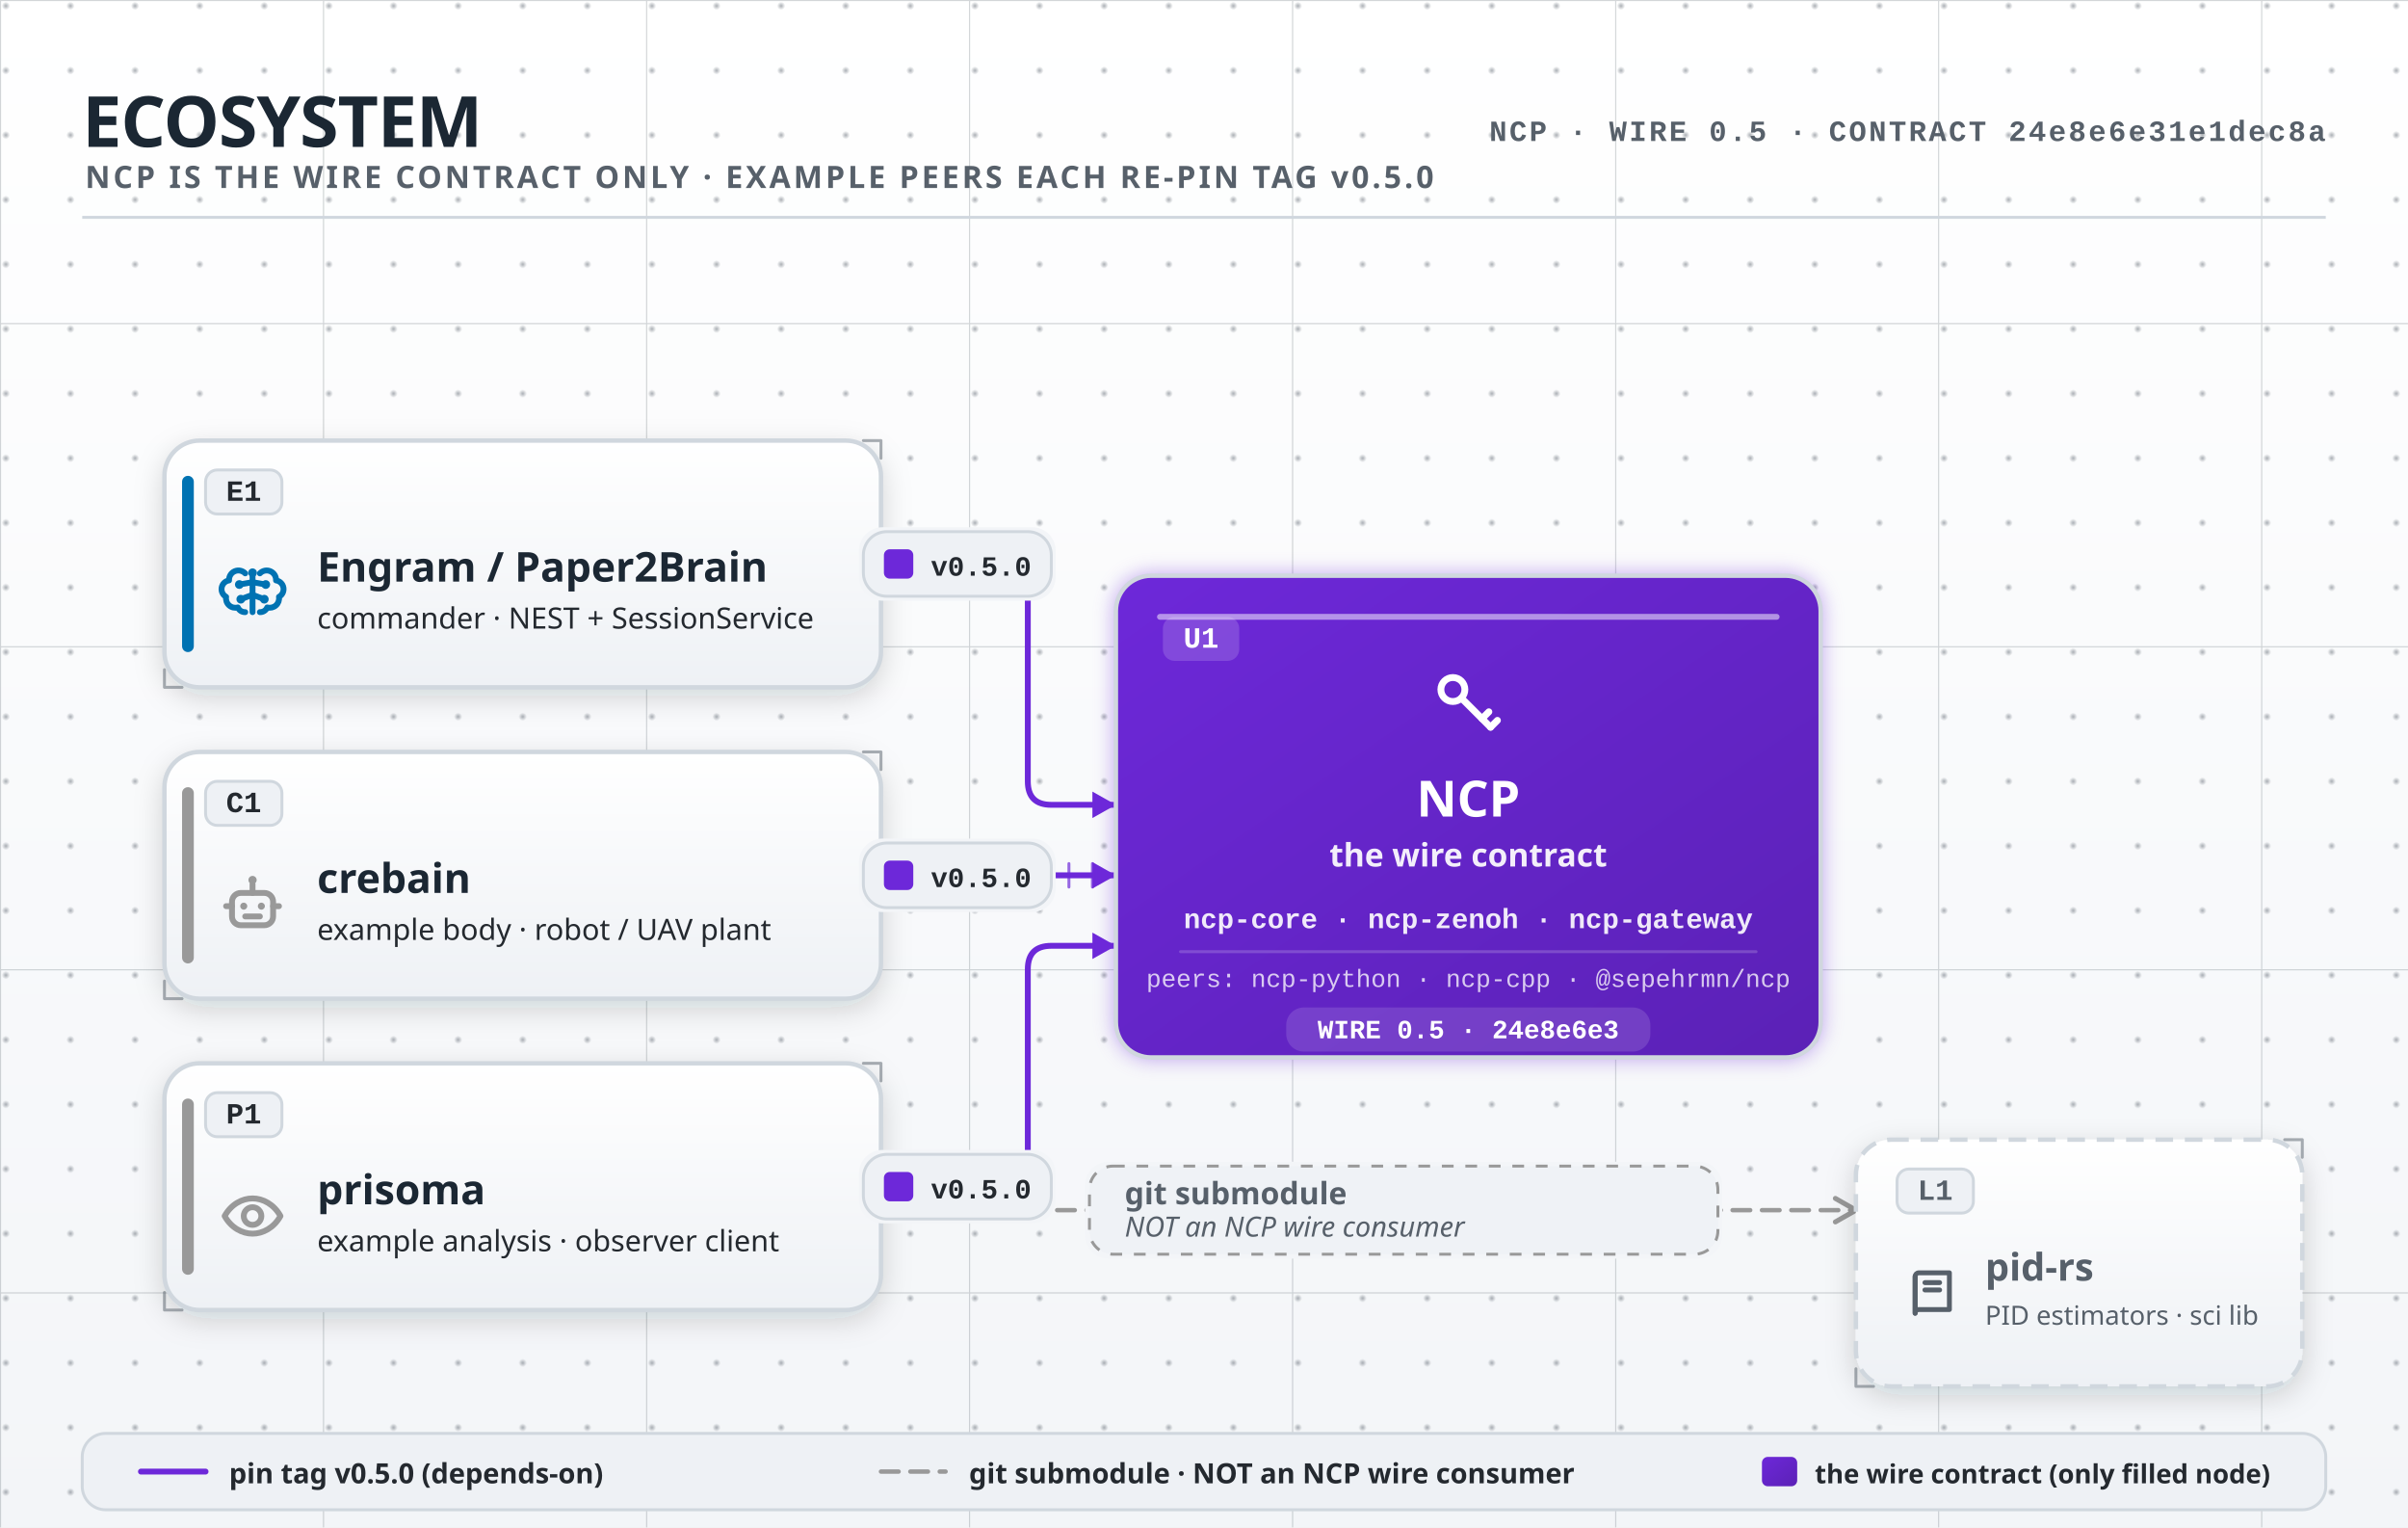
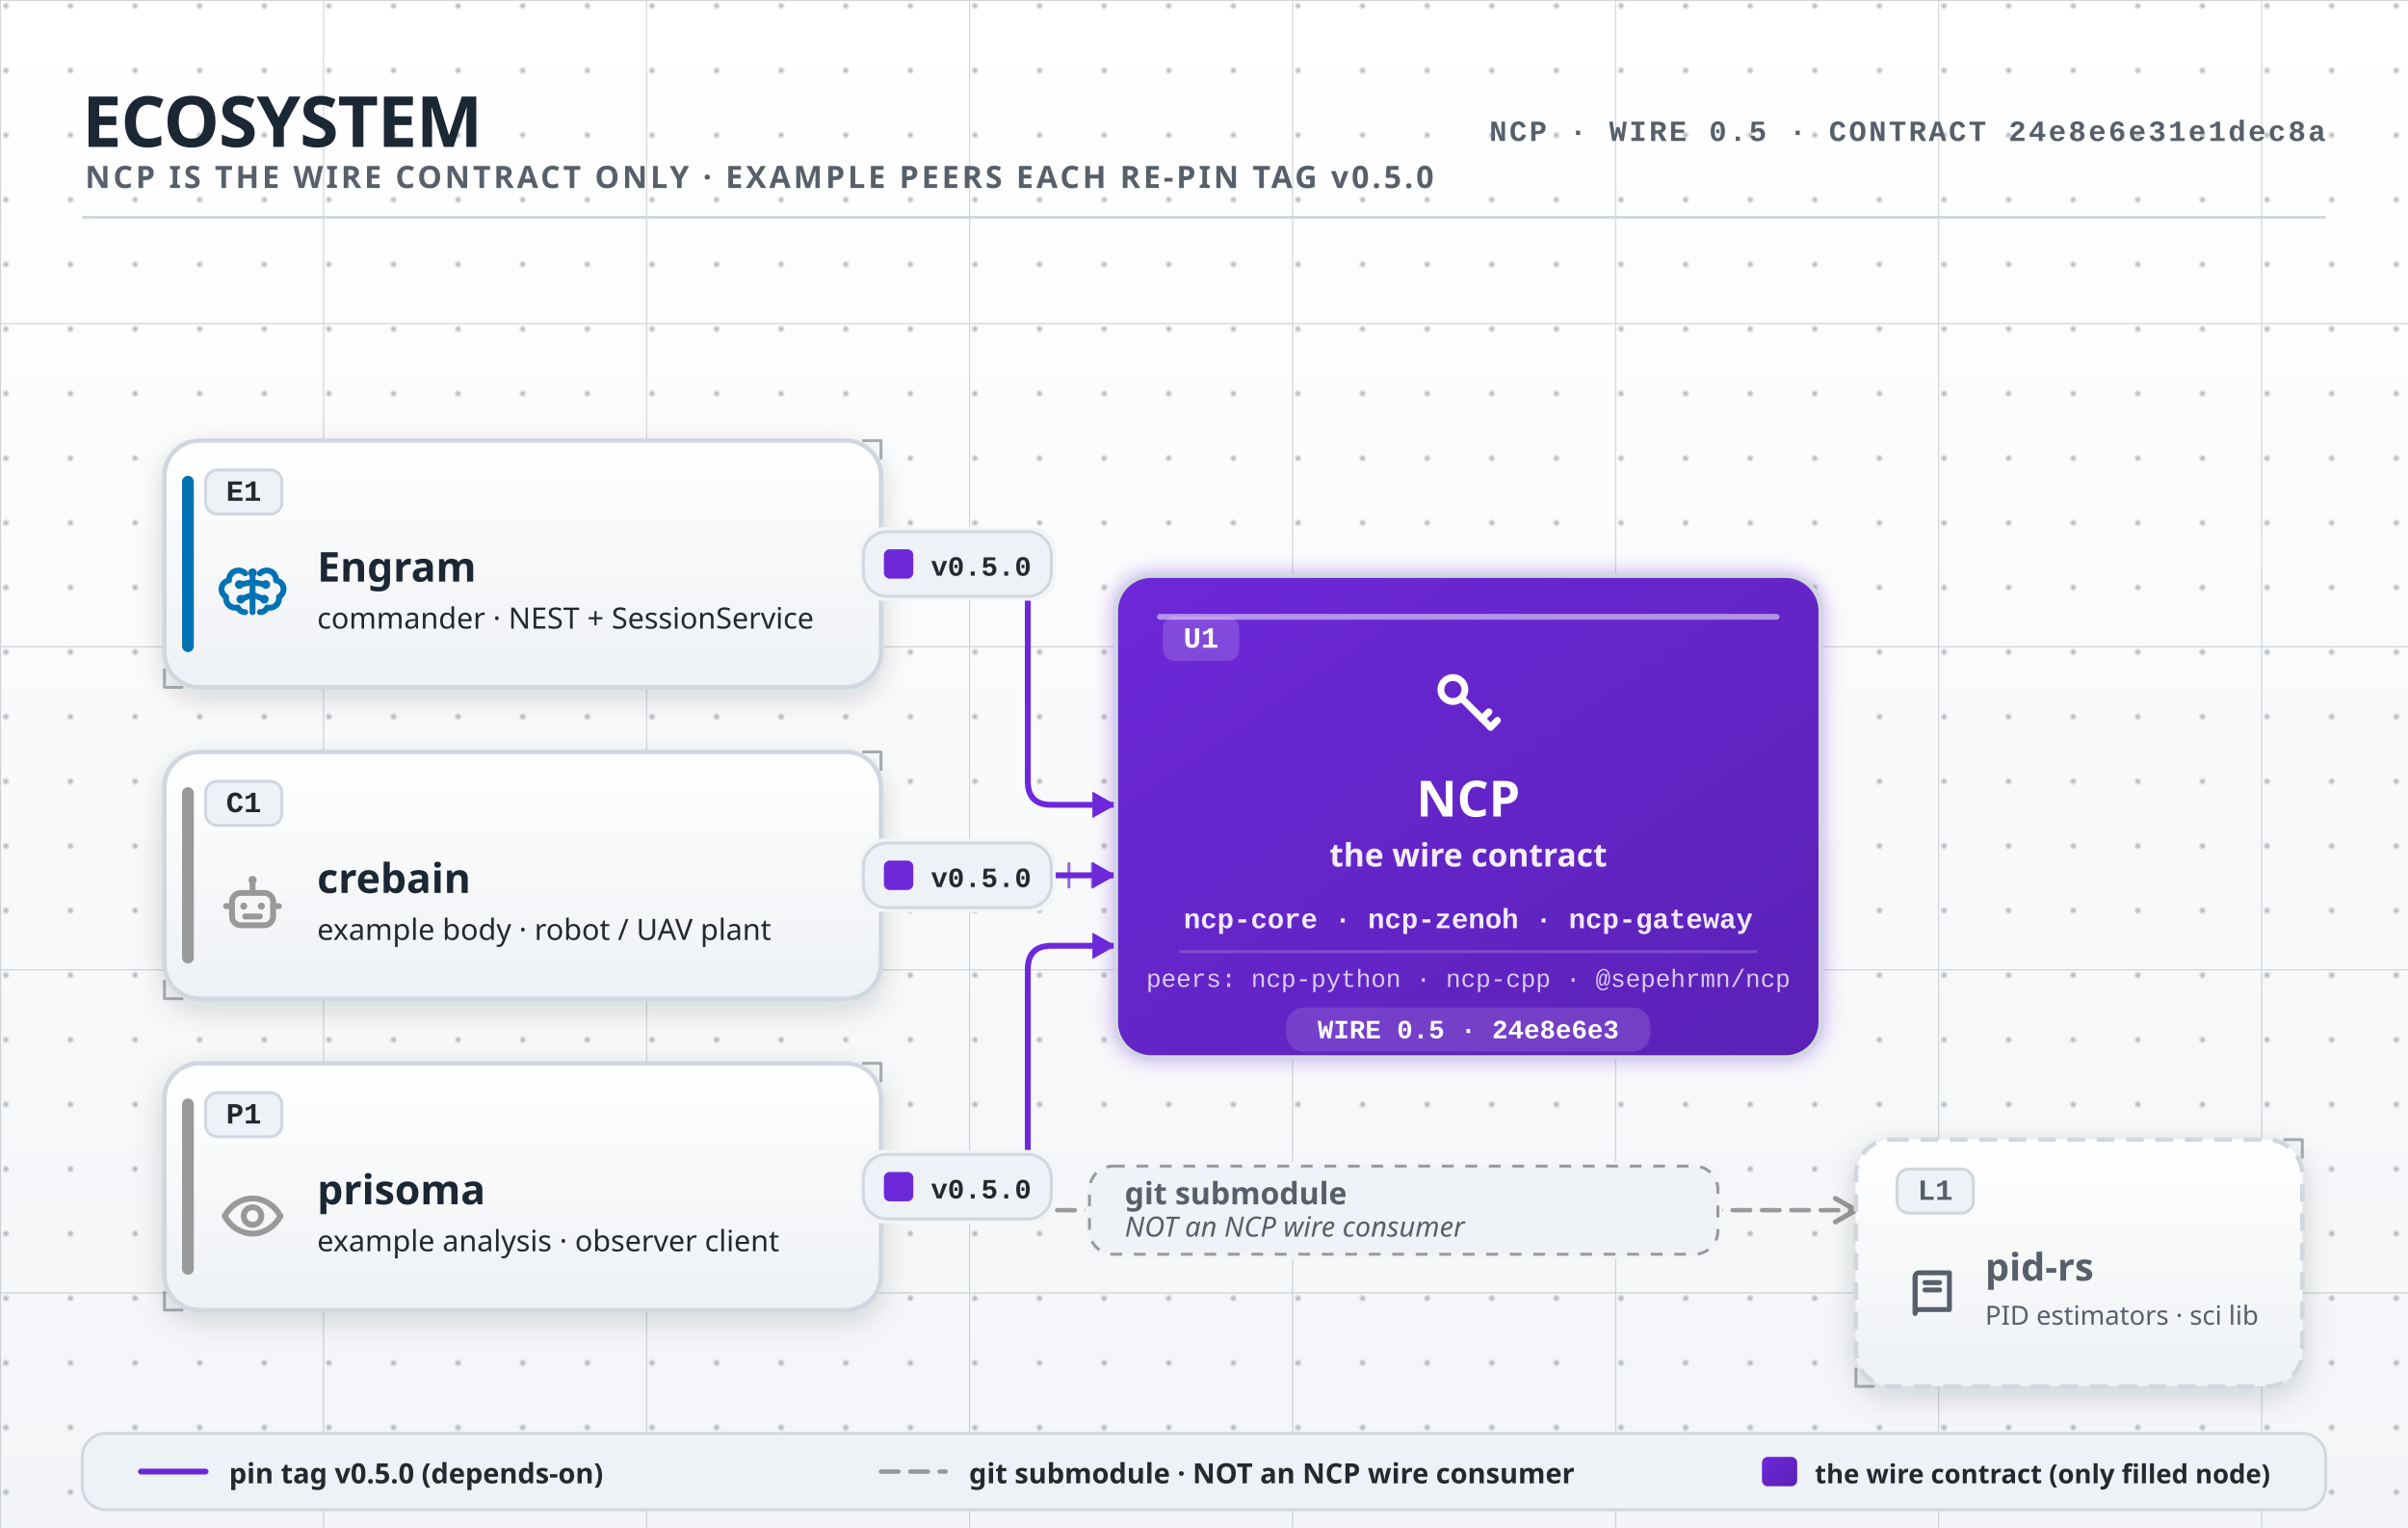
<svg xmlns="http://www.w3.org/2000/svg" width="820" height="520" viewBox="0 0 820 520" font-family="-apple-system, BlinkMacSystemFont, 'Segoe UI', 'Noto Sans', Helvetica, Arial, sans-serif" role="img">
  <defs>
    <linearGradient id="pageBg" x1="0" y1="0" x2="0" y2="1">
      <stop offset="0" stop-color="#ffffff" />
      <stop offset="1" stop-color="#f3f5f8" />
    </linearGradient>
    <linearGradient id="surface" x1="0" y1="0" x2="0" y2="1">
      <stop offset="0" stop-color="#ffffff" />
      <stop offset="1" stop-color="#eef1f5" />
    </linearGradient>
    <linearGradient id="busAction" x1="0" y1="0" x2="1" y2="0">
      <stop offset="0" stop-color="#D55E00" stop-opacity="1" />
      <stop offset="0.5" stop-color="#D55E00" stop-opacity="1" />
      <stop offset="1" stop-color="#b94f00" stop-opacity="1" />
    </linearGradient>
    <linearGradient id="contractHero" x1="0" y1="0" x2="1" y2="1">
      <stop offset="0" stop-color="#6D28D9" />
      <stop offset="1" stop-color="#5b21b6" />
    </linearGradient>
    <radialGradient id="gridDot" cx="0.5" cy="0.5" r="0.5">
      <stop offset="0" stop-color="#57606a" stop-opacity="0.5" />
      <stop offset="1" stop-color="#57606a" stop-opacity="0" />
    </radialGradient>
    <pattern id="grid" width="22" height="22" patternUnits="userSpaceOnUse">
      <circle cx="2" cy="2" r="1.4" fill="url(#gridDot)" />
    </pattern>
    <pattern id="gridMajor" width="110" height="110" patternUnits="userSpaceOnUse">
      <path d="M110 0H0V110" fill="none" stroke="#57606a" stroke-width="0.75" stroke-opacity="0.26" />
    </pattern>
    <filter id="soft" x="-40%" y="-40%" width="180%" height="180%" color-interpolation-filters="sRGB">
      <feDropShadow dx="0" dy="3" stdDeviation="5" flood-color="#1b2733" flood-opacity="0.18" />
    </filter>
    <filter id="halo" x="-60%" y="-60%" width="220%" height="220%" color-interpolation-filters="sRGB">
      <feGaussianBlur stdDeviation="3" />
    </filter>
    <filter id="glow" x="-90%" y="-90%" width="280%" height="280%" color-interpolation-filters="sRGB">
      <feGaussianBlur in="SourceAlpha" stdDeviation="3.4" result="b" />
      <feFlood flood-color="#D55E00" flood-opacity="0.4" />
      <feComposite in2="b" operator="in" result="g" />
      <feMerge>
        <feMergeNode in="g" />
        <feMergeNode in="SourceGraphic" />
      </feMerge>
    </filter>
    <marker id="arrowAction" markerUnits="userSpaceOnUse" markerWidth="12" markerHeight="12" refX="9" refY="5.5" orient="auto">
      <path d="M1,1 L9,5.5 L1,10 Z" fill="#D55E00" />
    </marker>
    <marker id="arrowControl" markerUnits="userSpaceOnUse" markerWidth="12" markerHeight="12" refX="9" refY="5.5" orient="auto">
      <path d="M1,1 L9,5.5 L1,10 Z" fill="#0072B2" />
    </marker>
    <marker id="replyControl" markerUnits="userSpaceOnUse" markerWidth="12" markerHeight="12" refX="9" refY="5.5" orient="auto">
      <path d="M2,1.5 L9,5.5 L2,9.5" fill="none" stroke="#0072B2" stroke-width="1.7" stroke-linecap="round" stroke-linejoin="round" />
    </marker>
    <marker id="arrowPercep" markerUnits="userSpaceOnUse" markerWidth="12" markerHeight="12" refX="9" refY="5.5" orient="auto">
      <path d="M1,1 L9,5.5 L1,10 Z" fill="#56B4E9" />
    </marker>
    <marker id="tapObserve" markerUnits="userSpaceOnUse" markerWidth="10" markerHeight="10" refX="5" refY="5" orient="auto">
      <circle cx="5" cy="5" r="3.2" fill="none" stroke="#999999" stroke-width="1.5" />
    </marker>
    <marker id="arrowContract" markerUnits="userSpaceOnUse" markerWidth="12" markerHeight="12" refX="9" refY="5.5" orient="auto">
      <path d="M1,1 L9,5.5 L1,10 Z" fill="#6D28D9" />
    </marker>
    <marker id="submoduleArrow" markerUnits="userSpaceOnUse" markerWidth="12" markerHeight="12" refX="9" refY="5.5" orient="auto">
      <path d="M2,1.5 L9,5.5 L2,9.5" fill="none" stroke="#999999" stroke-width="1.7" stroke-linecap="round" stroke-linejoin="round" />
    </marker>
    <marker id="arrowActive" markerUnits="userSpaceOnUse" markerWidth="12" markerHeight="12" refX="9" refY="5.5" orient="auto">
      <path d="M1,1 L9,5.5 L1,10 Z" fill="#009E73" />
    </marker>
    <marker id="arrowEstop" markerUnits="userSpaceOnUse" markerWidth="12" markerHeight="12" refX="9" refY="5.5" orient="auto">
      <path d="M1,1 L9,5.5 L1,10 Z" fill="#D55E00" stroke="#ffd9c2" stroke-width="0.6" />
    </marker>
    <marker id="arrowHold" markerUnits="userSpaceOnUse" markerWidth="12" markerHeight="12" refX="9" refY="5.5" orient="auto">
      <path d="M1,1 L9,5.5 L1,10 Z" fill="#E69F00" />
    </marker>
    <marker id="arrowMut" markerUnits="userSpaceOnUse" markerWidth="12" markerHeight="12" refX="9" refY="5.5" orient="auto">
      <path d="M1,1 L9,5.5 L1,10 Z" fill="#57606a" />
    </marker>
    <marker id="arrowConfig" markerUnits="userSpaceOnUse" markerWidth="12" markerHeight="12" refX="9" refY="5.5" orient="auto">
      <path d="M1,1 L9,5.5 L1,10 Z" fill="#CC79A7" />
    </marker>
    <filter id="glowContract" x="-90%" y="-90%" width="280%" height="280%" color-interpolation-filters="sRGB">
      <feGaussianBlur in="SourceAlpha" stdDeviation="3.4" result="b" />
      <feFlood flood-color="#6D28D9" flood-opacity="0.4" />
      <feComposite in2="b" operator="in" result="g" />
      <feMerge>
        <feMergeNode in="g" />
        <feMergeNode in="SourceGraphic" />
      </feMerge>
    </filter>
    <filter id="glowActive" x="-90%" y="-90%" width="280%" height="280%" color-interpolation-filters="sRGB">
      <feGaussianBlur in="SourceAlpha" stdDeviation="3.4" result="b" />
      <feFlood flood-color="#009E73" flood-opacity="0.4" />
      <feComposite in2="b" operator="in" result="g" />
      <feMerge>
        <feMergeNode in="g" />
        <feMergeNode in="SourceGraphic" />
      </feMerge>
    </filter>
  </defs>
  <rect x="0" y="0" width="820" height="520" rx="0" fill="url(#pageBg)" />
  <rect x="0" y="0" width="820" height="520" rx="0" fill="url(#gridMajor)" />
  <rect x="0" y="0" width="820" height="520" rx="0" fill="url(#grid)" />
  <text x="28" y="50" font-family="-apple-system, BlinkMacSystemFont, 'Segoe UI', 'Noto Sans', Helvetica, Arial, sans-serif" font-size="24" font-weight="800" font-style="normal" fill="#1b2733" text-anchor="start" letter-spacing="-0.3" text-rendering="geometricPrecision">ECOSYSTEM</text>
  <text x="29" y="64" font-family="-apple-system, BlinkMacSystemFont, 'Segoe UI', 'Noto Sans', Helvetica, Arial, sans-serif" font-size="10.5" font-weight="600" font-style="normal" fill="#57606a" text-anchor="start" letter-spacing="1.0" text-rendering="geometricPrecision">NCP IS THE WIRE CONTRACT ONLY  ·  EXAMPLE PEERS EACH RE-PIN TAG v0.5.0</text>
  <line x1="28" y1="74" x2="792" y2="74" stroke="#d0d7de" stroke-width="1" stroke-linecap="butt" />
  <text x="792" y="48" font-family="ui-monospace, SFMono-Regular, 'SF Mono', Menlo, Consolas, 'Liberation Mono', monospace" font-size="10" font-weight="600" font-style="normal" fill="#57606a" text-anchor="end" letter-spacing="0.8" text-rendering="geometricPrecision">NCP · WIRE 0.5 · CONTRACT 24e8e6e31e1dec8a</text>
  <path d="M300,192 L342,192 Q350,192 350,200 L350,266 Q350,274 358,274 L380,274" fill="none" stroke="#6D28D9" stroke-width="2" stroke-linecap="round" stroke-linejoin="round" marker-end="url(#arrowContract)" />
  <path d="M300,298 L380,298" fill="none" stroke="#6D28D9" stroke-width="2" stroke-linecap="round" stroke-linejoin="round" marker-end="url(#arrowContract)" />
  <path d="M300,404 L342,404 Q350,404 350,396 L350,330 Q350,322 358,322 L380,322" fill="none" stroke="#6D28D9" stroke-width="2" stroke-linecap="round" stroke-linejoin="round" marker-end="url(#arrowContract)" />
  <line x1="364" y1="294" x2="364" y2="302" stroke="#6D28D9" stroke-width="1" stroke-linecap="round" stroke-opacity="0.7" />
  <line x1="372" y1="294" x2="372" y2="302" stroke="#6D28D9" stroke-width="1" stroke-linecap="round" stroke-opacity="0.7" />
  <path d="M300,412 L632,412" fill="none" stroke="#999999" stroke-width="1.5" stroke-linecap="round" stroke-linejoin="round" stroke-dasharray="6 4" marker-end="url(#submoduleArrow)" />
  <rect x="56" y="150" width="244" height="84" rx="12" fill="url(#surface)" filter="url(#soft)" />
  <rect x="56" y="150" width="244" height="84" rx="12" fill="none" stroke="#d0d7de" stroke-width="1.5" />
  <rect x="62" y="162" width="4" height="60" rx="2" fill="#0072B2" />
  <path d="M294,150 L300,150 L300,156" fill="none" stroke="#57606a" stroke-width="1" stroke-linecap="round" stroke-linejoin="round" stroke-opacity="0.5" />
  <path d="M56,228 L56,234 L62,234" fill="none" stroke="#57606a" stroke-width="1" stroke-linecap="round" stroke-linejoin="round" stroke-opacity="0.5" />
  <rect x="70" y="160" width="26" height="15" rx="4" fill="#eef1f5" stroke="#d0d7de" stroke-width="1" />
  <text x="83" y="170.5" font-family="ui-monospace, SFMono-Regular, 'SF Mono', Menlo, Consolas, 'Liberation Mono', monospace" font-size="10" font-weight="700" font-style="normal" fill="#24292f" text-anchor="middle" text-rendering="geometricPrecision">E1</text>
  <g transform="translate(74,190) scale(1)" fill="none" stroke="#0072B2" stroke-width="2" stroke-linecap="round" stroke-linejoin="round">
    <path d="M9.5 5.2A3.2 3.2 0 0 0 4 7.6a3 3 0 0 0-1 5.6a3.2 3.2 0 0 0 4 3.6a2.6 2.6 0 0 0 2.5 1.6" />
    <path d="M14.5 5.2A3.2 3.2 0 0 1 20 7.6a3 3 0 0 1 1 5.6a3.2 3.2 0 0 1-4 3.6a2.6 2.6 0 0 1-2.5 1.6" />
    <path d="M12 5v13.4" />
    <circle cx="12" cy="5" r="0.5" fill="#0072B2" stroke="#0072B2" />
    <circle cx="7.5" cy="9" r="0.5" fill="#0072B2" stroke="#0072B2" />
    <circle cx="16.5" cy="9" r="0.5" fill="#0072B2" stroke="#0072B2" />
    <circle cx="8" cy="14" r="0.5" fill="#0072B2" stroke="#0072B2" />
    <circle cx="16" cy="14" r="0.5" fill="#0072B2" stroke="#0072B2" />
    <path d="M12 8.2 7.5 9M12 8.2 16.5 9M12 12.5 8 14M12 12.5 16 14" />
  </g>
-   <text x="108" y="198" font-family="-apple-system, BlinkMacSystemFont, 'Segoe UI', 'Noto Sans', Helvetica, Arial, sans-serif" font-size="14" font-weight="700" font-style="normal" fill="#1b2733" text-anchor="start" text-rendering="geometricPrecision">Engram / Paper2Brain</text>
+   <text x="108" y="198" font-family="-apple-system, BlinkMacSystemFont, 'Segoe UI', 'Noto Sans', Helvetica, Arial, sans-serif" font-size="14" font-weight="700" font-style="normal" fill="#1b2733" text-anchor="start" text-rendering="geometricPrecision">Engram</text>
  <text x="108" y="214" font-family="-apple-system, BlinkMacSystemFont, 'Segoe UI', 'Noto Sans', Helvetica, Arial, sans-serif" font-size="10" font-weight="500" font-style="normal" fill="#24292f" text-anchor="start" text-rendering="geometricPrecision">commander · NEST + SessionService</text>
  <rect x="56" y="256" width="244" height="84" rx="12" fill="url(#surface)" filter="url(#soft)" />
  <rect x="56" y="256" width="244" height="84" rx="12" fill="none" stroke="#d0d7de" stroke-width="1.5" />
  <rect x="62" y="268" width="4" height="60" rx="2" fill="#999999" />
  <path d="M294,256 L300,256 L300,262" fill="none" stroke="#57606a" stroke-width="1" stroke-linecap="round" stroke-linejoin="round" stroke-opacity="0.5" />
  <path d="M56,334 L56,340 L62,340" fill="none" stroke="#57606a" stroke-width="1" stroke-linecap="round" stroke-linejoin="round" stroke-opacity="0.5" />
  <rect x="70" y="266" width="26" height="15" rx="4" fill="#eef1f5" stroke="#d0d7de" stroke-width="1" />
  <text x="83" y="276.5" font-family="ui-monospace, SFMono-Regular, 'SF Mono', Menlo, Consolas, 'Liberation Mono', monospace" font-size="10" font-weight="700" font-style="normal" fill="#24292f" text-anchor="middle" text-rendering="geometricPrecision">C1</text>
  <g transform="translate(74,296) scale(1)" fill="none" stroke="#999999" stroke-width="2" stroke-linecap="round" stroke-linejoin="round">
    <rect x="5" y="8" width="14" height="11" rx="3" />
    <path d="M12 8V5" />
    <circle cx="12" cy="3.6" r="1.4" fill="#999999" stroke="none" />
    <circle cx="9" cy="12.5" r="1.2" fill="#999999" stroke="none" />
    <circle cx="15" cy="12.5" r="1.2" fill="#999999" stroke="none" />
    <path d="M9.5 16h5" />
    <path d="M5 12.5H3M19 12.5h2" />
  </g>
  <text x="108" y="304" font-family="-apple-system, BlinkMacSystemFont, 'Segoe UI', 'Noto Sans', Helvetica, Arial, sans-serif" font-size="14" font-weight="700" font-style="normal" fill="#1b2733" text-anchor="start" text-rendering="geometricPrecision">crebain</text>
  <text x="108" y="320" font-family="-apple-system, BlinkMacSystemFont, 'Segoe UI', 'Noto Sans', Helvetica, Arial, sans-serif" font-size="10" font-weight="500" font-style="normal" fill="#24292f" text-anchor="start" text-rendering="geometricPrecision">example body · robot / UAV plant</text>
  <rect x="56" y="362" width="244" height="84" rx="12" fill="url(#surface)" filter="url(#soft)" />
  <rect x="56" y="362" width="244" height="84" rx="12" fill="none" stroke="#d0d7de" stroke-width="1.5" />
  <rect x="62" y="374" width="4" height="60" rx="2" fill="#999999" />
  <path d="M294,362 L300,362 L300,368" fill="none" stroke="#57606a" stroke-width="1" stroke-linecap="round" stroke-linejoin="round" stroke-opacity="0.5" />
  <path d="M56,440 L56,446 L62,446" fill="none" stroke="#57606a" stroke-width="1" stroke-linecap="round" stroke-linejoin="round" stroke-opacity="0.5" />
  <rect x="70" y="372" width="26" height="15" rx="4" fill="#eef1f5" stroke="#d0d7de" stroke-width="1" />
  <text x="83" y="382.5" font-family="ui-monospace, SFMono-Regular, 'SF Mono', Menlo, Consolas, 'Liberation Mono', monospace" font-size="10" font-weight="700" font-style="normal" fill="#24292f" text-anchor="middle" text-rendering="geometricPrecision">P1</text>
  <g transform="translate(74,402) scale(1)" fill="none" stroke="#999999" stroke-width="2" stroke-linecap="round" stroke-linejoin="round">
    <path d="M2.5 12c2.2-4 6-6 9.5-6s7.3 2 9.5 6c-2.2 4-6 6-9.5 6s-7.3-2-9.5-6Z" />
    <circle cx="12" cy="12" r="3" />
  </g>
  <text x="108" y="410" font-family="-apple-system, BlinkMacSystemFont, 'Segoe UI', 'Noto Sans', Helvetica, Arial, sans-serif" font-size="14" font-weight="700" font-style="normal" fill="#1b2733" text-anchor="start" text-rendering="geometricPrecision">prisoma</text>
  <text x="108" y="426" font-family="-apple-system, BlinkMacSystemFont, 'Segoe UI', 'Noto Sans', Helvetica, Arial, sans-serif" font-size="10" font-weight="500" font-style="normal" fill="#24292f" text-anchor="start" text-rendering="geometricPrecision">example analysis · observer client</text>
  <rect x="380" y="196" width="240" height="164" rx="12" fill="url(#contractHero)" stroke="#d0d7de" stroke-width="1.5" filter="url(#glowContract)" />
  <rect x="394" y="209" width="212" height="2" rx="1" fill="#ffffff" fill-opacity="0.5" />
  <rect x="396" y="210" width="26" height="15" rx="4" fill="#ffffff" fill-opacity="0.16" />
  <text x="409" y="220.5" font-family="ui-monospace, SFMono-Regular, 'SF Mono', Menlo, Consolas, 'Liberation Mono', monospace" font-size="10" font-weight="700" font-style="normal" fill="#ffffff" text-anchor="middle" text-rendering="geometricPrecision">U1</text>
  <g transform="translate(486.0,226) scale(1.1667)" fill="none" stroke="#ffffff" stroke-width="2" stroke-linecap="round" stroke-linejoin="round">
    <circle cx="7.5" cy="7.5" r="3.5" />
    <path d="M10 10l8.5 8.5" />
    <path d="M16 16l2-2M18.5 18.5l2-2" />
  </g>
  <text x="500.0" y="278" font-family="-apple-system, BlinkMacSystemFont, 'Segoe UI', 'Noto Sans', Helvetica, Arial, sans-serif" font-size="17" font-weight="800" font-style="normal" fill="#ffffff" text-anchor="middle" text-rendering="geometricPrecision">NCP</text>
  <text x="500.0" y="295" font-family="-apple-system, BlinkMacSystemFont, 'Segoe UI', 'Noto Sans', Helvetica, Arial, sans-serif" font-size="11" font-weight="600" font-style="normal" fill="#ffffff" fill-opacity="0.92" text-anchor="middle" text-rendering="geometricPrecision">the wire contract</text>
  <text x="500.0" y="316" font-family="ui-monospace, SFMono-Regular, 'SF Mono', Menlo, Consolas, 'Liberation Mono', monospace" font-size="9.5" font-weight="600" font-style="normal" fill="#ffffff" fill-opacity="0.9" text-anchor="middle" text-rendering="geometricPrecision">ncp-core · ncp-zenoh · ncp-gateway</text>
  <line x1="402" y1="324" x2="598" y2="324" stroke="#ffffff" stroke-width="1" stroke-linecap="round" stroke-opacity="0.18" />
  <text x="500.0" y="336" font-family="ui-monospace, SFMono-Regular, 'SF Mono', Menlo, Consolas, 'Liberation Mono', monospace" font-size="8.5" font-weight="500" font-style="normal" fill="#ffffff" fill-opacity="0.76" text-anchor="middle" text-rendering="geometricPrecision">peers: ncp-python · ncp-cpp · @sepehrmn/ncp</text>
  <rect x="438.0" y="343" width="124" height="15" rx="6" fill="#ffffff" fill-opacity="0.13" />
  <text x="500.0" y="353.5" font-family="ui-monospace, SFMono-Regular, 'SF Mono', Menlo, Consolas, 'Liberation Mono', monospace" font-size="9" font-weight="700" font-style="normal" fill="#ffffff" text-anchor="middle" text-rendering="geometricPrecision">WIRE 0.5 · 24e8e6e3</text>
  <rect x="632" y="388" width="152" height="84" rx="12" fill="url(#surface)" filter="url(#soft)" />
  <rect x="632" y="388" width="152" height="84" rx="12" fill="none" stroke="#d0d7de" stroke-width="1.5" stroke-dasharray="6 4" />
  <path d="M778,388 L784,388 L784,394" fill="none" stroke="#57606a" stroke-width="1" stroke-linecap="round" stroke-linejoin="round" stroke-opacity="0.5" />
  <path d="M632,466 L632,472 L638,472" fill="none" stroke="#57606a" stroke-width="1" stroke-linecap="round" stroke-linejoin="round" stroke-opacity="0.5" />
  <rect x="646" y="398" width="26" height="15" rx="4" fill="#eef1f5" stroke="#d0d7de" stroke-width="1" />
  <text x="659" y="408.5" font-family="ui-monospace, SFMono-Regular, 'SF Mono', Menlo, Consolas, 'Liberation Mono', monospace" font-size="10" font-weight="700" font-style="normal" fill="#57606a" text-anchor="middle" text-rendering="geometricPrecision">L1</text>
  <g transform="translate(648,430) scale(0.8333)" fill="none" stroke="#57606a" stroke-width="2" stroke-linecap="round" stroke-linejoin="round">
    <path d="M5 5.5A1.5 1.5 0 0 1 6.5 4H19v15H6.5A1.5 1.5 0 0 0 5 20.5Z" />
    <path d="M5 5.5v15" />
    <path d="M9 8h6M9 11h6" />
  </g>
  <text x="676" y="436" font-family="-apple-system, BlinkMacSystemFont, 'Segoe UI', 'Noto Sans', Helvetica, Arial, sans-serif" font-size="13" font-weight="700" font-style="normal" fill="#57606a" text-anchor="start" text-rendering="geometricPrecision">pid-rs</text>
  <text x="676" y="451" font-family="-apple-system, BlinkMacSystemFont, 'Segoe UI', 'Noto Sans', Helvetica, Arial, sans-serif" font-size="9" font-weight="500" font-style="normal" fill="#57606a" text-anchor="start" text-rendering="geometricPrecision">PID estimators · sci lib</text>
  <rect x="292.5" y="179.5" width="67" height="25" rx="8" fill="#f3f5f8" />
  <rect x="294.0" y="181.0" width="64" height="22" rx="8" fill="#eef1f5" stroke="#d0d7de" stroke-width="1" />
  <rect x="301.0" y="187.0" width="10" height="10" rx="2" fill="#6D28D9" />
  <text x="317.0" y="196.0" font-family="ui-monospace, SFMono-Regular, 'SF Mono', Menlo, Consolas, 'Liberation Mono', monospace" font-size="9.5" font-weight="700" font-style="normal" fill="#24292f" text-anchor="start" text-rendering="geometricPrecision">v0.5.0</text>
  <rect x="292.5" y="285.5" width="67" height="25" rx="8" fill="#f3f5f8" />
  <rect x="294.0" y="287.0" width="64" height="22" rx="8" fill="#eef1f5" stroke="#d0d7de" stroke-width="1" />
  <rect x="301.0" y="293.0" width="10" height="10" rx="2" fill="#6D28D9" />
  <text x="317.0" y="302.0" font-family="ui-monospace, SFMono-Regular, 'SF Mono', Menlo, Consolas, 'Liberation Mono', monospace" font-size="9.5" font-weight="700" font-style="normal" fill="#24292f" text-anchor="start" text-rendering="geometricPrecision">v0.5.0</text>
  <rect x="292.5" y="391.5" width="67" height="25" rx="8" fill="#f3f5f8" />
  <rect x="294.0" y="393.0" width="64" height="22" rx="8" fill="#eef1f5" stroke="#d0d7de" stroke-width="1" />
  <rect x="301.0" y="399.0" width="10" height="10" rx="2" fill="#6D28D9" />
  <text x="317.0" y="408.0" font-family="ui-monospace, SFMono-Regular, 'SF Mono', Menlo, Consolas, 'Liberation Mono', monospace" font-size="9.5" font-weight="700" font-style="normal" fill="#24292f" text-anchor="start" text-rendering="geometricPrecision">v0.5.0</text>
  <rect x="369.5" y="395.5" width="217" height="33" rx="8" fill="#f3f5f8" />
  <rect x="371.0" y="397.0" width="214" height="30" rx="8" fill="#eef1f5" stroke="#999999" stroke-width="1" stroke-dasharray="4 4" fill-opacity="0.85" />
  <text x="383.0" y="410.0" font-family="-apple-system, BlinkMacSystemFont, 'Segoe UI', 'Noto Sans', Helvetica, Arial, sans-serif" font-size="10.5" font-weight="700" font-style="normal" fill="#57606a" text-anchor="start" text-rendering="geometricPrecision">git submodule</text>
  <text x="383.0" y="421.0" font-family="-apple-system, BlinkMacSystemFont, 'Segoe UI', 'Noto Sans', Helvetica, Arial, sans-serif" font-size="9.5" font-weight="500" font-style="italic" fill="#57606a" text-anchor="start" text-rendering="geometricPrecision">NOT an NCP wire consumer</text>
  <rect x="28" y="488" width="764" height="26" rx="8" fill="#eef1f5" stroke="#d0d7de" stroke-width="1" />
  <line x1="48" y1="501" x2="70" y2="501" stroke="#6D28D9" stroke-width="2" stroke-linecap="round" />
  <text x="78" y="505" font-family="-apple-system, BlinkMacSystemFont, 'Segoe UI', 'Noto Sans', Helvetica, Arial, sans-serif" font-size="9.5" font-weight="600" font-style="normal" fill="#24292f" text-anchor="start" text-rendering="geometricPrecision">pin tag v0.5.0 (depends-on)</text>
  <line x1="300" y1="501" x2="322" y2="501" stroke="#999999" stroke-width="1.5" stroke-linecap="round" stroke-dasharray="6 4" />
  <text x="330" y="505" font-family="-apple-system, BlinkMacSystemFont, 'Segoe UI', 'Noto Sans', Helvetica, Arial, sans-serif" font-size="9.5" font-weight="600" font-style="normal" fill="#24292f" text-anchor="start" text-rendering="geometricPrecision">git submodule · NOT an NCP wire consumer</text>
  <rect x="600" y="496" width="12" height="10" rx="2" fill="url(#contractHero)" />
  <text x="618" y="505" font-family="-apple-system, BlinkMacSystemFont, 'Segoe UI', 'Noto Sans', Helvetica, Arial, sans-serif" font-size="9" font-weight="600" font-style="normal" fill="#24292f" text-anchor="start" text-rendering="geometricPrecision">the wire contract (only filled node)</text>
</svg>
